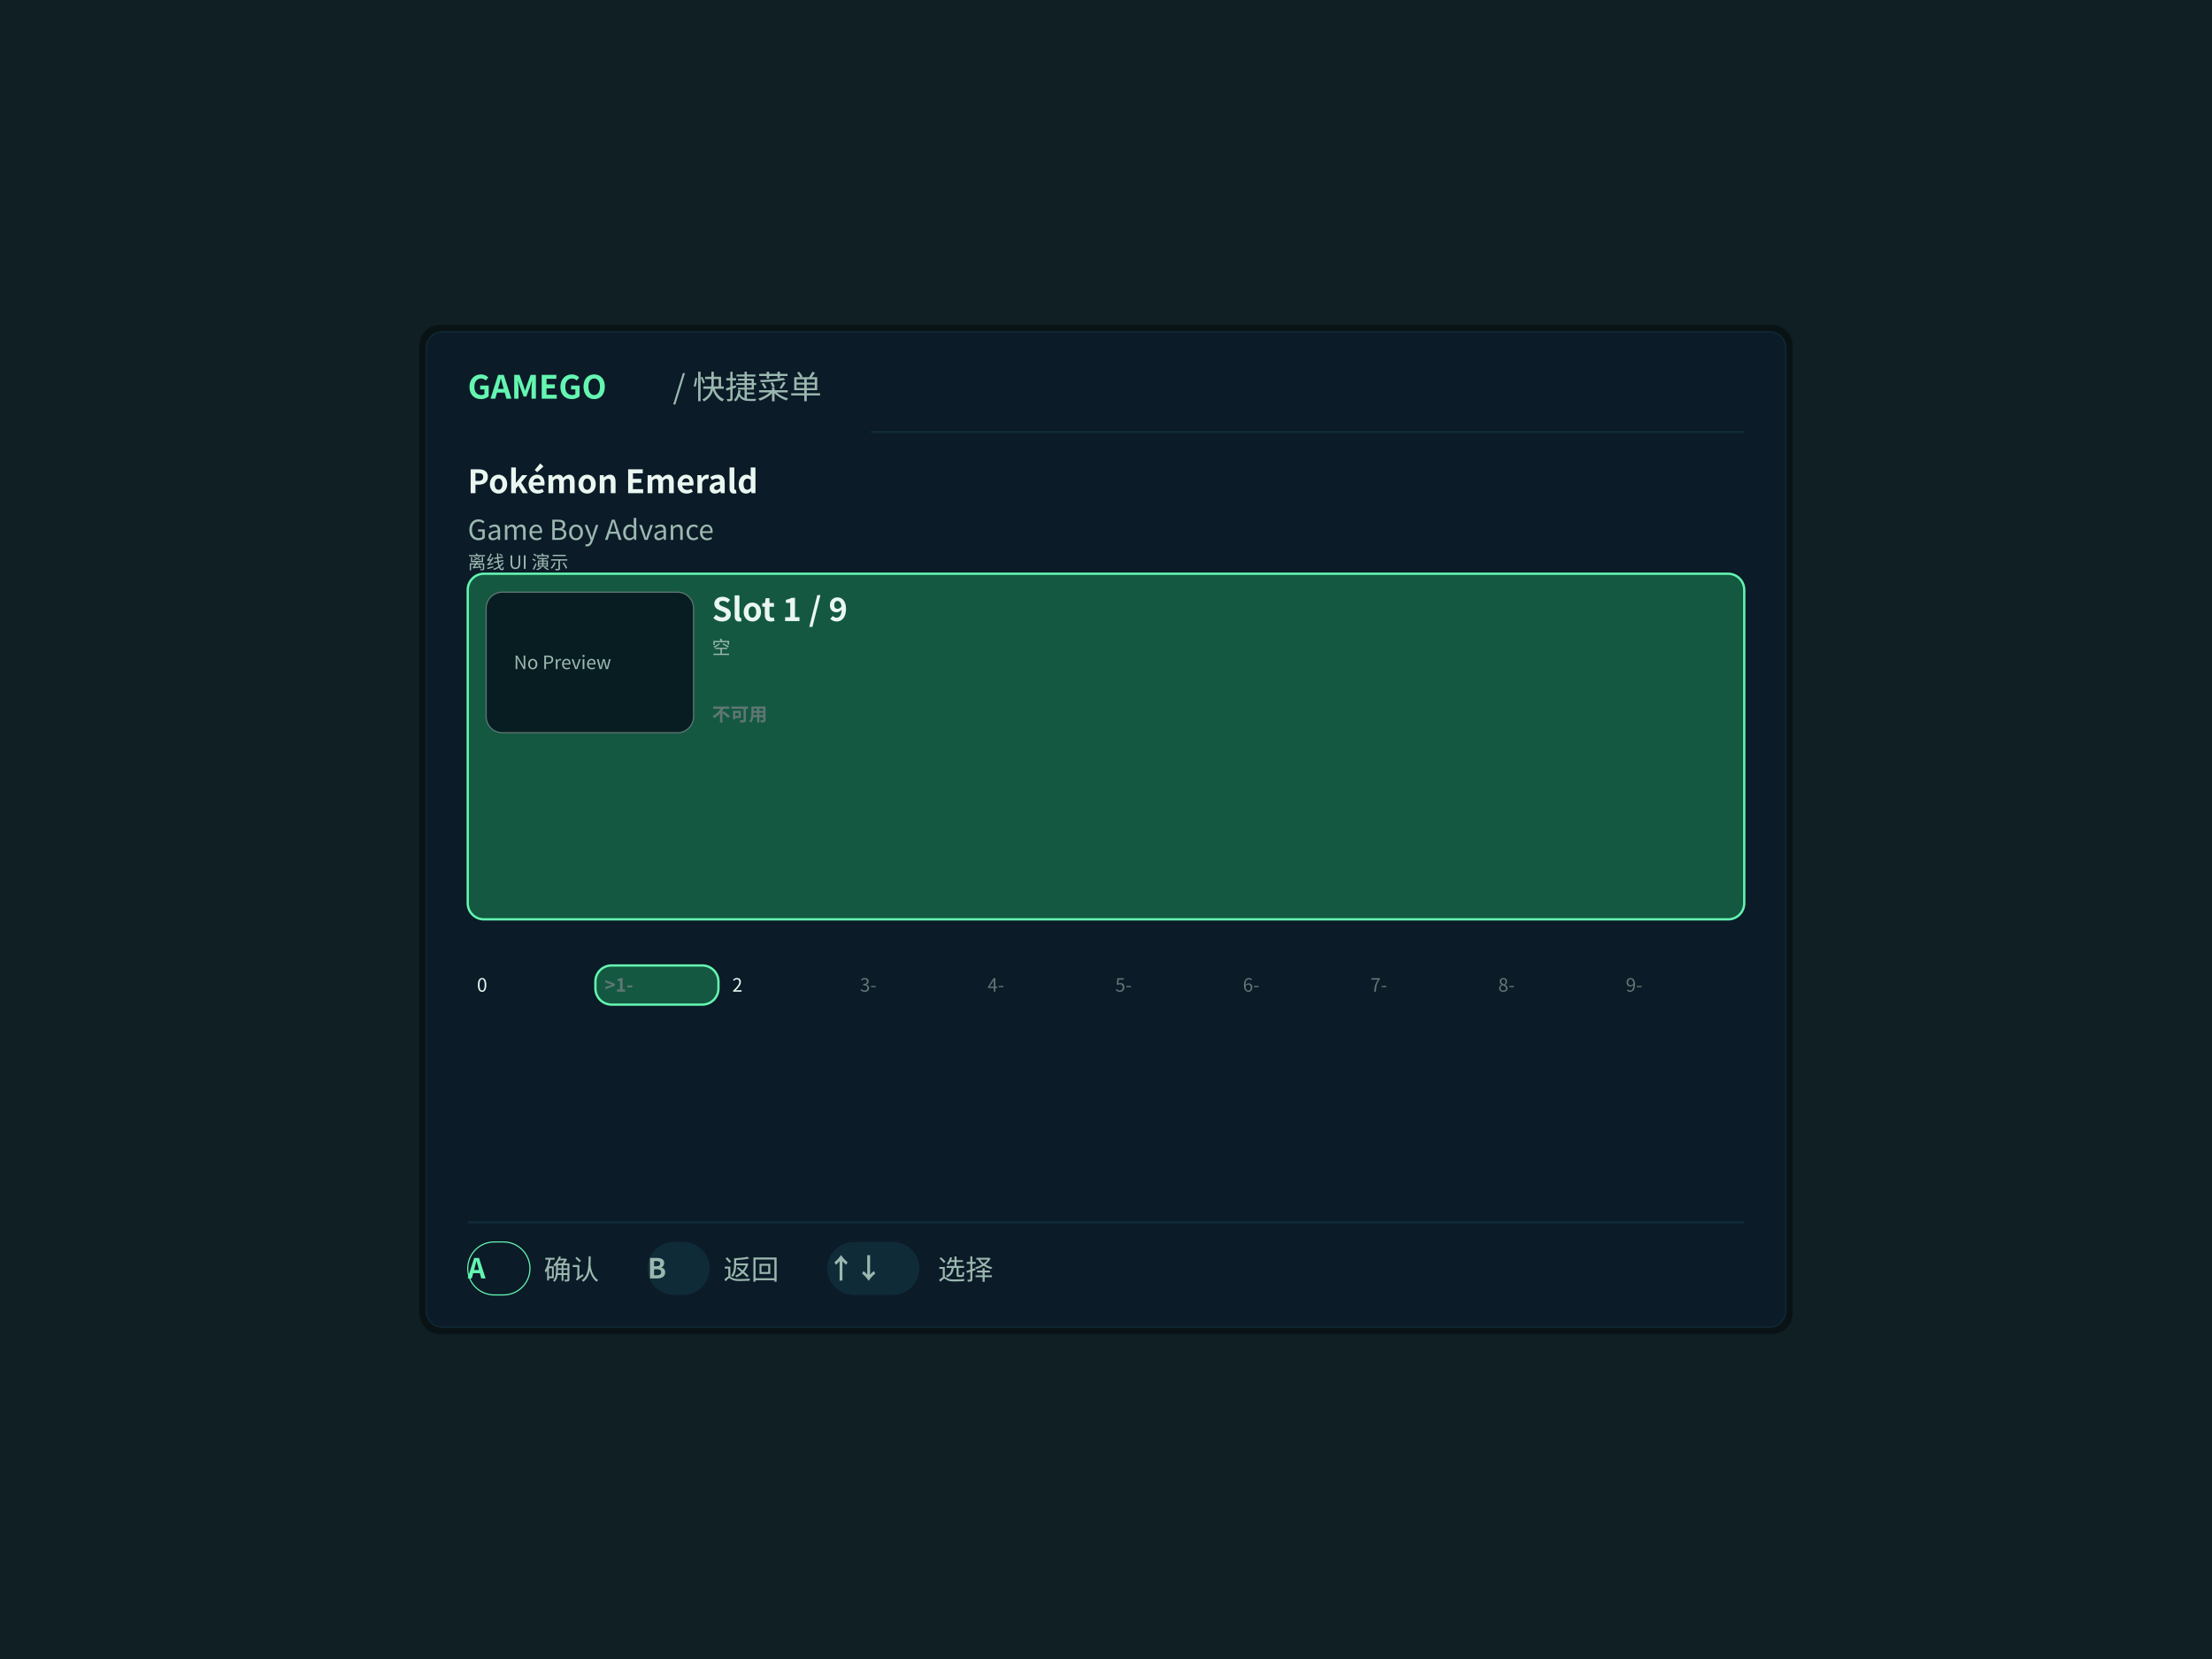
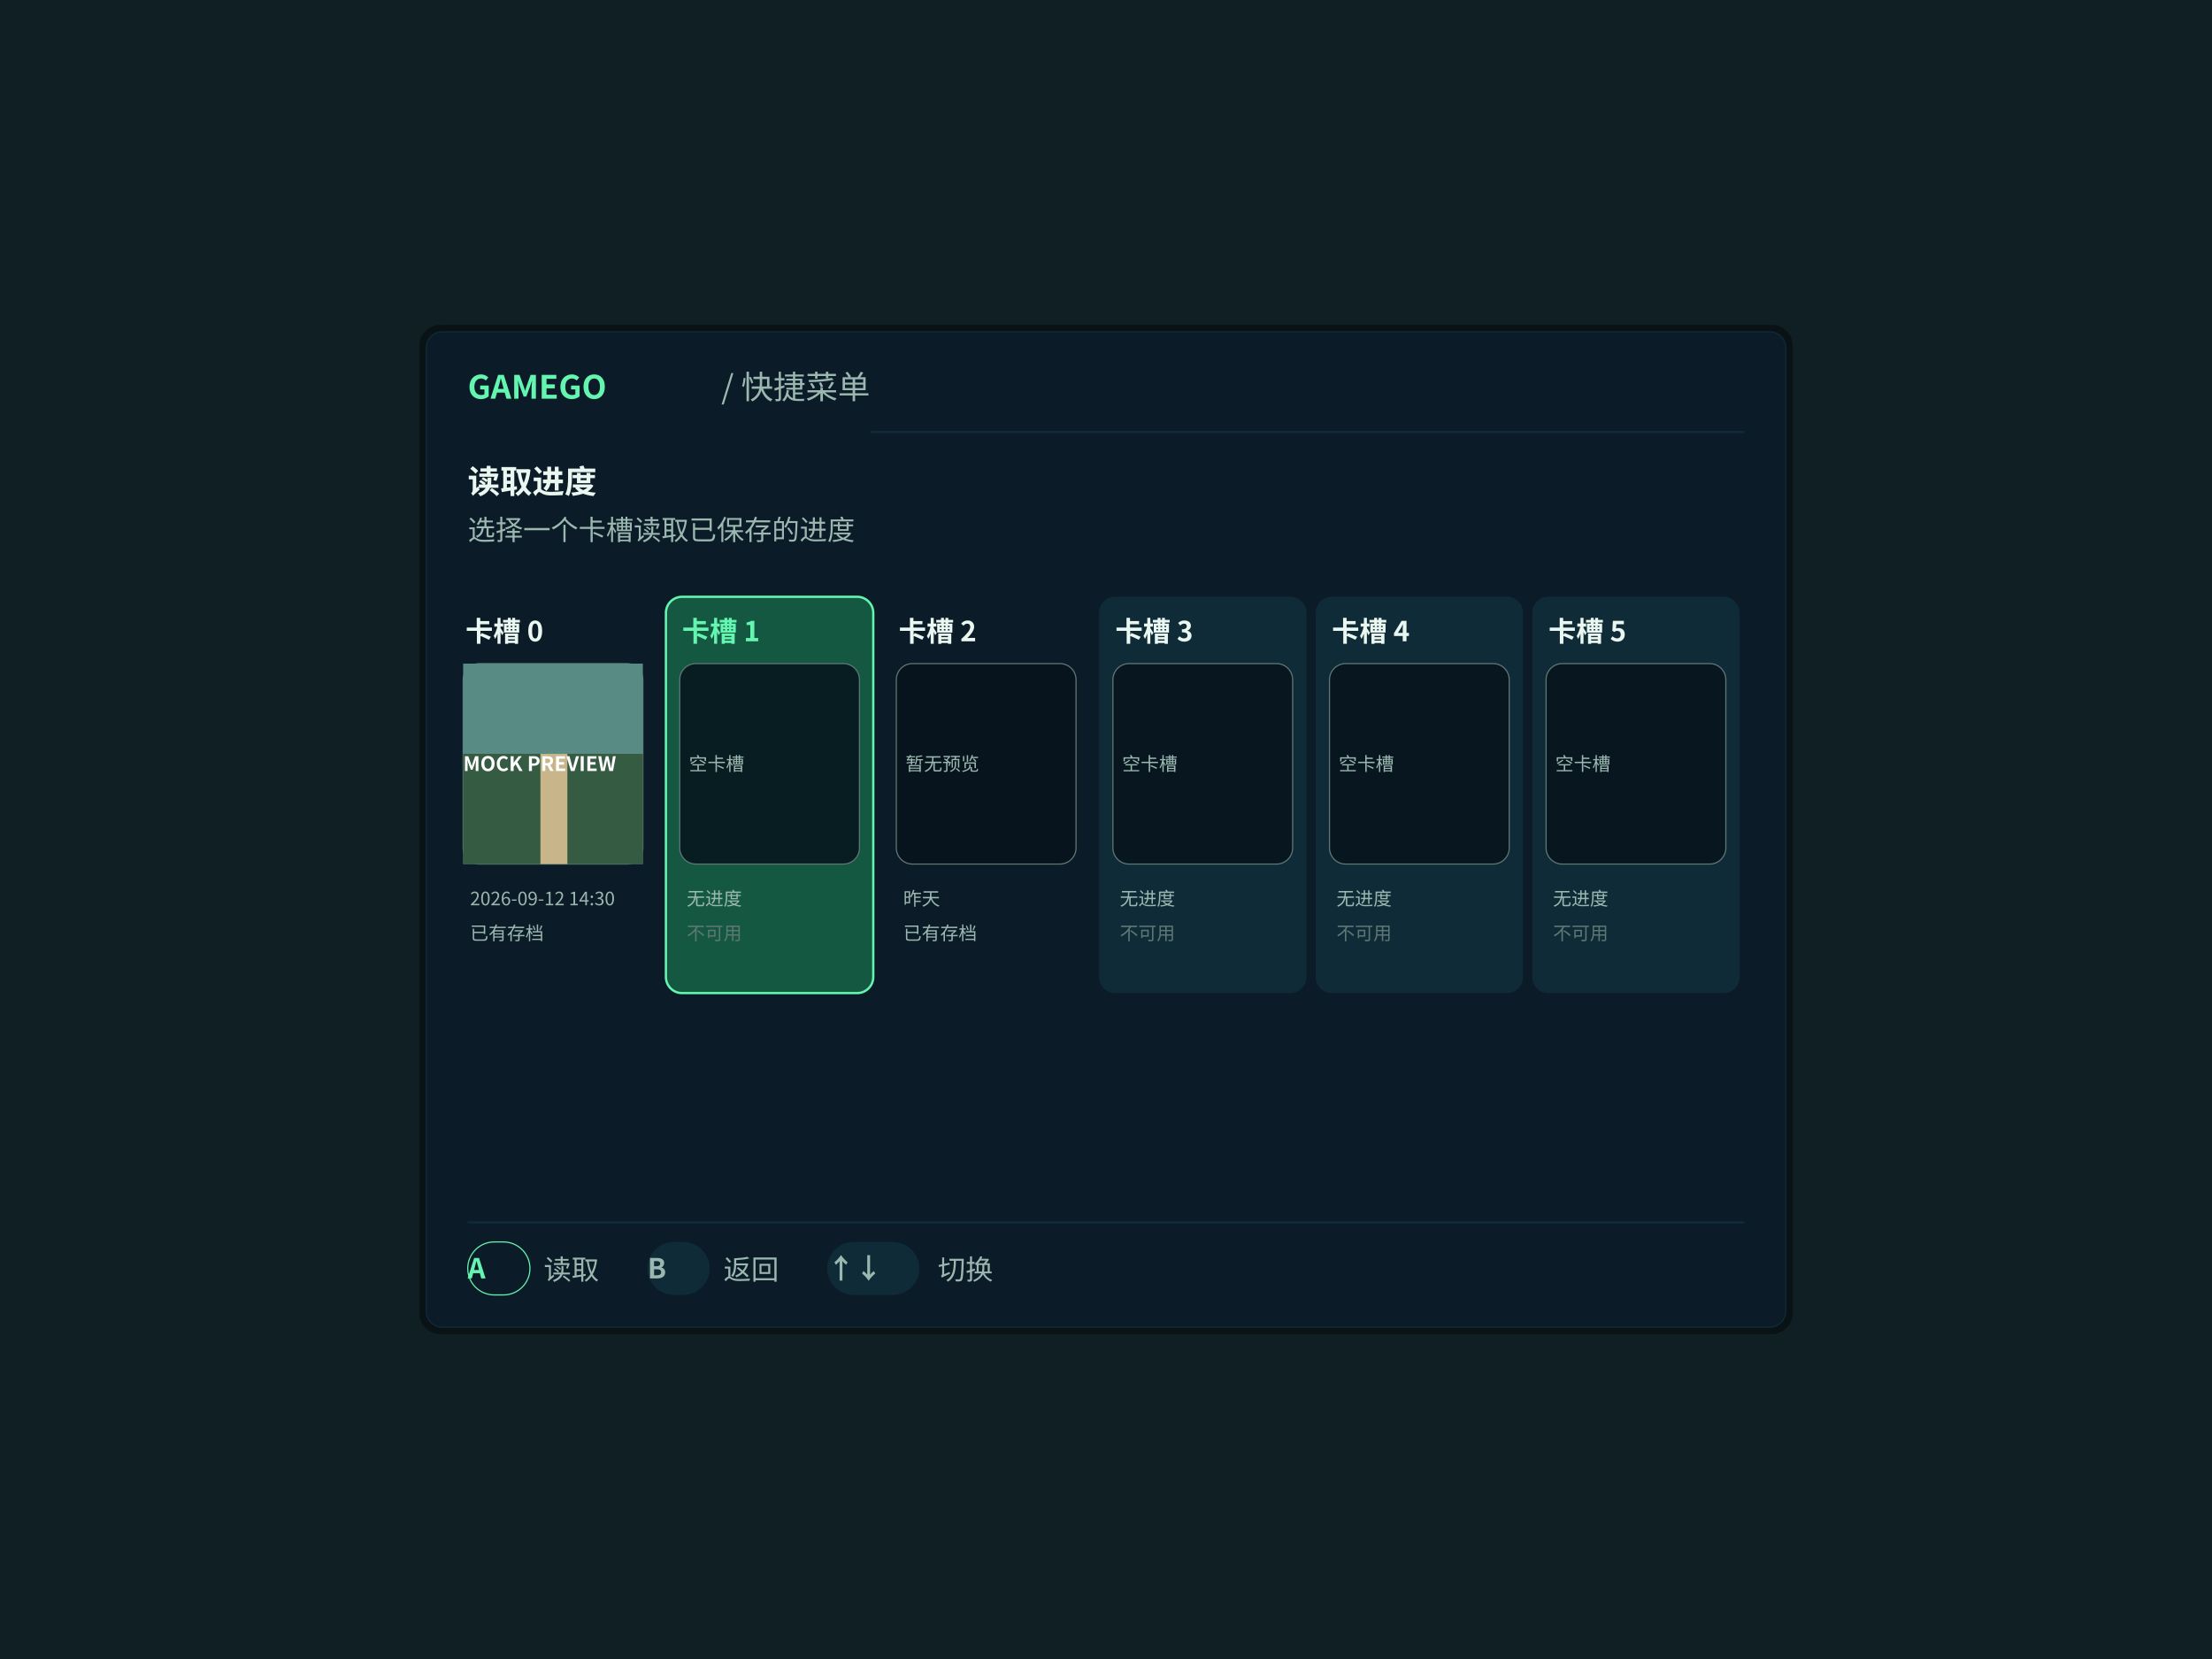
<svg xmlns="http://www.w3.org/2000/svg" width="640" height="480" viewBox="0 0 640 480">
  <rect width="100%" height="100%" fill="#456657" />
  <rect x="0" y="0" width="640" height="480" rx="0" fill="#07131c" fill-opacity="0.851" stroke="#000000" stroke-opacity="0" stroke-width="0" />
  <rect x="121.333" y="94" width="397.333" height="292" rx="6" fill="#000000" fill-opacity="0.4" stroke="#000000" stroke-opacity="0" stroke-width="0" />
  <rect x="123.333" y="96" width="393.333" height="288" rx="4.667" fill="#0b1b27" fill-opacity="1" stroke="#102b38" stroke-opacity="1" stroke-width="0.333" />
  <defs>
    <clipPath id="c0">
-       <rect x="135.333" y="106.667" width="56.667" height="10.667" />
+       <rect x="135.333" y="106.667" width="73.333" height="10.667" />
    </clipPath>
  </defs>
  <text x="135.333" y="115.36" fill="#64f5b1" font-size="9.333" font-weight="600" font-family="PingFang SC,Noto Sans CJK SC,sans-serif" clip-path="url(#c0)">GAMEGO</text>
  <defs>
    <clipPath id="c1">
-       <rect x="194.667" y="106.667" width="310" height="10.667" />
-     </clipPath>
-   </defs>
-   <text x="194.667" y="115.36" fill="#9bb8b0" font-size="9.333" font-weight="400" font-family="PingFang SC,Noto Sans CJK SC,sans-serif" clip-path="url(#c1)">/  快捷菜单</text>
+       <rect x="208.667" y="106.667" width="296" height="10.667" />
+     </clipPath>
+   </defs>
+   <text x="208.667" y="115.36" fill="#9bb8b0" font-size="9.333" font-weight="400" font-family="PingFang SC,Noto Sans CJK SC,sans-serif" clip-path="url(#c1)">/  快捷菜单</text>
  <rect x="252" y="124.667" width="252.667" height="0.667" rx="0" fill="#102b38" fill-opacity="1" stroke="#000000" stroke-opacity="0" stroke-width="0" />
  <defs>
    <clipPath id="c2">
      <rect x="135.333" y="132.667" width="369.333" height="13.333" />
    </clipPath>
  </defs>
-   <text x="135.333" y="142.693" fill="#eaf7f1" font-size="9.333" font-weight="600" font-family="PingFang SC,Noto Sans CJK SC,sans-serif" clip-path="url(#c2)">Pokémon Emerald</text>
+   <text x="135.333" y="142.693" fill="#eaf7f1" font-size="9.333" font-weight="600" font-family="PingFang SC,Noto Sans CJK SC,sans-serif" clip-path="url(#c2)">读取进度</text>
  <defs>
    <clipPath id="c3">
      <rect x="135.333" y="148" width="369.333" height="10.667" />
    </clipPath>
  </defs>
-   <text x="135.333" y="156.213" fill="#9bb8b0" font-size="8" font-weight="400" font-family="PingFang SC,Noto Sans CJK SC,sans-serif" clip-path="url(#c3)">Game Boy Advance</text>
+   <text x="135.333" y="156.213" fill="#9bb8b0" font-size="8" font-weight="400" font-family="PingFang SC,Noto Sans CJK SC,sans-serif" clip-path="url(#c3)">选择一个卡槽读取已保存的进度</text>
+   <rect x="130" y="172.667" width="60" height="114.667" rx="4.667" fill="#0b1b27" fill-opacity="1" stroke="#000000" stroke-opacity="0" stroke-width="0" />
  <defs>
    <clipPath id="c4">
-       <rect x="135.333" y="158.667" width="369.333" height="8" />
-     </clipPath>
-   </defs>
-   <text x="135.333" y="164.587" fill="#9bb8b0" font-size="5.333" font-weight="400" font-family="PingFang SC,Noto Sans CJK SC,sans-serif" clip-path="url(#c4)">离线 UI 演示</text>
+       <rect x="134.667" y="178" width="50.667" height="9.333" />
+     </clipPath>
+   </defs>
+   <text x="134.667" y="185.547" fill="#eaf7f1" font-size="8" font-weight="600" font-family="PingFang SC,Noto Sans CJK SC,sans-serif" clip-path="url(#c4)">卡槽 0</text>
+   <rect x="134" y="192" width="52" height="58" rx="4.667" fill="#07131c" fill-opacity="0.851" stroke="#5f7774" stroke-opacity="1" stroke-width="0.333" />
+   <rect x="134" y="192" width="52" height="58" rx="0" fill="#598b85" fill-opacity="1" stroke="#000000" stroke-opacity="0" stroke-width="0" />
+   <rect x="134" y="218.1" width="52" height="31.9" rx="0" fill="#355b42" fill-opacity="1" stroke="#000000" stroke-opacity="0" stroke-width="0" />
+   <rect x="156.36" y="218.1" width="7.8" height="31.9" rx="0" fill="#c8b589" fill-opacity="1" stroke="#000000" stroke-opacity="0" stroke-width="0" />
  <defs>
    <clipPath id="c5">
-       <rect x="135.333" y="166" width="369.333" height="25.333" />
-     </clipPath>
-   </defs>
-   <text x="135.333" y="182.027" fill="#eaf7f1" font-size="9.333" font-weight="600" font-family="PingFang SC,Noto Sans CJK SC,sans-serif" clip-path="url(#c5)">读取进度</text>
-   <rect x="135.333" y="166" width="369.333" height="100" rx="4.667" fill="#145841" fill-opacity="1" stroke="#64f5b1" stroke-opacity="1" stroke-width="0.667" />
-   <rect x="140.667" y="171.333" width="60" height="40.667" rx="4.667" fill="#07131c" fill-opacity="0.851" stroke="#5f7774" stroke-opacity="1" stroke-width="0.333" />
+       <rect x="134" y="192" width="52" height="58" />
+     </clipPath>
+   </defs>
+   <text x="134" y="223.088" fill="#ffffff" font-size="5.8" font-weight="600" font-family="PingFang SC,Noto Sans CJK SC,sans-serif" clip-path="url(#c5)">MOCK PREVIEW</text>
  <defs>
    <clipPath id="c6">
-       <rect x="148.667" y="171.333" width="44" height="40.667" />
-     </clipPath>
-   </defs>
-   <text x="148.667" y="193.587" fill="#9bb8b0" font-size="5.333" font-weight="400" font-family="PingFang SC,Noto Sans CJK SC,sans-serif" clip-path="url(#c6)">No Preview</text>
+       <rect x="136" y="256" width="48" height="8" />
+     </clipPath>
+   </defs>
+   <text x="136" y="261.92" fill="#9bb8b0" font-size="5.333" font-weight="400" font-family="PingFang SC,Noto Sans CJK SC,sans-serif" clip-path="url(#c6)">2026-09-12 14:30</text>
  <defs>
    <clipPath id="c7">
-       <rect x="206" y="171.333" width="298.667" height="10" />
-     </clipPath>
-   </defs>
-   <text x="206" y="179.693" fill="#eaf7f1" font-size="9.333" font-weight="600" font-family="PingFang SC,Noto Sans CJK SC,sans-serif" clip-path="url(#c7)">Slot 1  /  9</text>
+       <rect x="136" y="266" width="48" height="8" />
+     </clipPath>
+   </defs>
+   <text x="136" y="271.92" fill="#9bb8b0" font-size="5.333" font-weight="400" font-family="PingFang SC,Noto Sans CJK SC,sans-serif" clip-path="url(#c7)">已有存档</text>
+   <rect x="192.667" y="172.667" width="60" height="114.667" rx="4.667" fill="#145841" fill-opacity="1" stroke="#64f5b1" stroke-opacity="1" stroke-width="0.667" />
  <defs>
    <clipPath id="c8">
-       <rect x="206" y="183.333" width="298.667" height="8" />
-     </clipPath>
-   </defs>
-   <text x="206" y="189.253" fill="#9bb8b0" font-size="5.333" font-weight="400" font-family="PingFang SC,Noto Sans CJK SC,sans-serif" clip-path="url(#c8)">空</text>
+       <rect x="197.333" y="178" width="50.667" height="9.333" />
+     </clipPath>
+   </defs>
+   <text x="197.333" y="185.547" fill="#64f5b1" font-size="8" font-weight="600" font-family="PingFang SC,Noto Sans CJK SC,sans-serif" clip-path="url(#c8)">卡槽 1</text>
+   <rect x="196.667" y="192" width="52" height="58" rx="4.667" fill="#07131c" fill-opacity="0.851" stroke="#5f7774" stroke-opacity="1" stroke-width="0.333" />
  <defs>
    <clipPath id="c9">
-       <rect x="206" y="192.667" width="298.667" height="8" />
-     </clipPath>
-   </defs>
-   <text x="206" y="198.587" fill="#9bb8b0" font-size="5.333" font-weight="400" font-family="PingFang SC,Noto Sans CJK SC,sans-serif" clip-path="url(#c9)" />
+       <rect x="199.333" y="192" width="46.667" height="58" />
+     </clipPath>
+   </defs>
+   <text x="199.333" y="222.92" fill="#9bb8b0" font-size="5.333" font-weight="400" font-family="PingFang SC,Noto Sans CJK SC,sans-serif" clip-path="url(#c9)">空卡槽</text>
  <defs>
    <clipPath id="c10">
-       <rect x="206" y="202.667" width="298.667" height="8" />
-     </clipPath>
-   </defs>
-   <text x="206" y="208.587" fill="#5f7774" font-size="5.333" font-weight="600" font-family="PingFang SC,Noto Sans CJK SC,sans-serif" clip-path="url(#c10)">不可用</text>
-   <rect x="135.333" y="279.333" width="35.6" height="11.333" rx="4.667" fill="#0b1b27" fill-opacity="1" stroke="#000000" stroke-opacity="0" stroke-width="0" />
+       <rect x="198.667" y="256" width="48" height="8" />
+     </clipPath>
+   </defs>
+   <text x="198.667" y="261.92" fill="#9bb8b0" font-size="5.333" font-weight="400" font-family="PingFang SC,Noto Sans CJK SC,sans-serif" clip-path="url(#c10)">无进度</text>
  <defs>
    <clipPath id="c11">
-       <rect x="138" y="279.333" width="30.267" height="11.333" />
-     </clipPath>
-   </defs>
-   <text x="138" y="286.92" fill="#eaf7f1" font-size="5.333" font-weight="400" font-family="PingFang SC,Noto Sans CJK SC,sans-serif" clip-path="url(#c11)"> 0 </text>
-   <rect x="172.267" y="279.333" width="35.6" height="11.333" rx="4.667" fill="#145841" fill-opacity="1" stroke="#64f5b1" stroke-opacity="1" stroke-width="0.667" />
+       <rect x="198.667" y="266" width="48" height="8" />
+     </clipPath>
+   </defs>
+   <text x="198.667" y="271.92" fill="#5f7774" font-size="5.333" font-weight="400" font-family="PingFang SC,Noto Sans CJK SC,sans-serif" clip-path="url(#c11)">不可用</text>
+   <rect x="255.333" y="172.667" width="60" height="114.667" rx="4.667" fill="#0b1b27" fill-opacity="1" stroke="#000000" stroke-opacity="0" stroke-width="0" />
  <defs>
    <clipPath id="c12">
-       <rect x="174.933" y="279.333" width="30.267" height="11.333" />
-     </clipPath>
-   </defs>
-   <text x="174.933" y="286.92" fill="#5f7774" font-size="5.333" font-weight="600" font-family="PingFang SC,Noto Sans CJK SC,sans-serif" clip-path="url(#c12)">&gt;1-</text>
-   <rect x="209.2" y="279.333" width="35.6" height="11.333" rx="4.667" fill="#0b1b27" fill-opacity="1" stroke="#000000" stroke-opacity="0" stroke-width="0" />
+       <rect x="260" y="178" width="50.667" height="9.333" />
+     </clipPath>
+   </defs>
+   <text x="260" y="185.547" fill="#eaf7f1" font-size="8" font-weight="600" font-family="PingFang SC,Noto Sans CJK SC,sans-serif" clip-path="url(#c12)">卡槽 2</text>
+   <rect x="259.333" y="192" width="52" height="58" rx="4.667" fill="#07131c" fill-opacity="0.851" stroke="#5f7774" stroke-opacity="1" stroke-width="0.333" />
  <defs>
    <clipPath id="c13">
-       <rect x="211.867" y="279.333" width="30.267" height="11.333" />
-     </clipPath>
-   </defs>
-   <text x="211.867" y="286.92" fill="#eaf7f1" font-size="5.333" font-weight="400" font-family="PingFang SC,Noto Sans CJK SC,sans-serif" clip-path="url(#c13)"> 2 </text>
-   <rect x="246.133" y="279.333" width="35.6" height="11.333" rx="4.667" fill="#0b1b27" fill-opacity="1" stroke="#000000" stroke-opacity="0" stroke-width="0" />
+       <rect x="262" y="192" width="46.667" height="58" />
+     </clipPath>
+   </defs>
+   <text x="262" y="222.92" fill="#9bb8b0" font-size="5.333" font-weight="400" font-family="PingFang SC,Noto Sans CJK SC,sans-serif" clip-path="url(#c13)">暂无预览</text>
  <defs>
    <clipPath id="c14">
-       <rect x="248.8" y="279.333" width="30.267" height="11.333" />
-     </clipPath>
-   </defs>
-   <text x="248.8" y="286.92" fill="#5f7774" font-size="5.333" font-weight="400" font-family="PingFang SC,Noto Sans CJK SC,sans-serif" clip-path="url(#c14)"> 3-</text>
-   <rect x="283.067" y="279.333" width="35.6" height="11.333" rx="4.667" fill="#0b1b27" fill-opacity="1" stroke="#000000" stroke-opacity="0" stroke-width="0" />
+       <rect x="261.333" y="256" width="48" height="8" />
+     </clipPath>
+   </defs>
+   <text x="261.333" y="261.92" fill="#9bb8b0" font-size="5.333" font-weight="400" font-family="PingFang SC,Noto Sans CJK SC,sans-serif" clip-path="url(#c14)">昨天</text>
  <defs>
    <clipPath id="c15">
-       <rect x="285.733" y="279.333" width="30.267" height="11.333" />
-     </clipPath>
-   </defs>
-   <text x="285.733" y="286.92" fill="#5f7774" font-size="5.333" font-weight="400" font-family="PingFang SC,Noto Sans CJK SC,sans-serif" clip-path="url(#c15)"> 4-</text>
-   <rect x="320" y="279.333" width="35.6" height="11.333" rx="4.667" fill="#0b1b27" fill-opacity="1" stroke="#000000" stroke-opacity="0" stroke-width="0" />
+       <rect x="261.333" y="266" width="48" height="8" />
+     </clipPath>
+   </defs>
+   <text x="261.333" y="271.92" fill="#9bb8b0" font-size="5.333" font-weight="400" font-family="PingFang SC,Noto Sans CJK SC,sans-serif" clip-path="url(#c15)">已有存档</text>
+   <rect x="318" y="172.667" width="60" height="114.667" rx="4.667" fill="#102b38" fill-opacity="1" stroke="#000000" stroke-opacity="0" stroke-width="0" />
  <defs>
    <clipPath id="c16">
-       <rect x="322.667" y="279.333" width="30.267" height="11.333" />
-     </clipPath>
-   </defs>
-   <text x="322.667" y="286.92" fill="#5f7774" font-size="5.333" font-weight="400" font-family="PingFang SC,Noto Sans CJK SC,sans-serif" clip-path="url(#c16)"> 5-</text>
-   <rect x="356.933" y="279.333" width="35.6" height="11.333" rx="4.667" fill="#0b1b27" fill-opacity="1" stroke="#000000" stroke-opacity="0" stroke-width="0" />
+       <rect x="322.667" y="178" width="50.667" height="9.333" />
+     </clipPath>
+   </defs>
+   <text x="322.667" y="185.547" fill="#eaf7f1" font-size="8" font-weight="600" font-family="PingFang SC,Noto Sans CJK SC,sans-serif" clip-path="url(#c16)">卡槽 3</text>
+   <rect x="322" y="192" width="52" height="58" rx="4.667" fill="#07131c" fill-opacity="0.851" stroke="#5f7774" stroke-opacity="1" stroke-width="0.333" />
  <defs>
    <clipPath id="c17">
-       <rect x="359.6" y="279.333" width="30.267" height="11.333" />
-     </clipPath>
-   </defs>
-   <text x="359.6" y="286.92" fill="#5f7774" font-size="5.333" font-weight="400" font-family="PingFang SC,Noto Sans CJK SC,sans-serif" clip-path="url(#c17)"> 6-</text>
-   <rect x="393.867" y="279.333" width="35.6" height="11.333" rx="4.667" fill="#0b1b27" fill-opacity="1" stroke="#000000" stroke-opacity="0" stroke-width="0" />
+       <rect x="324.667" y="192" width="46.667" height="58" />
+     </clipPath>
+   </defs>
+   <text x="324.667" y="222.92" fill="#9bb8b0" font-size="5.333" font-weight="400" font-family="PingFang SC,Noto Sans CJK SC,sans-serif" clip-path="url(#c17)">空卡槽</text>
  <defs>
    <clipPath id="c18">
-       <rect x="396.533" y="279.333" width="30.267" height="11.333" />
-     </clipPath>
-   </defs>
-   <text x="396.533" y="286.92" fill="#5f7774" font-size="5.333" font-weight="400" font-family="PingFang SC,Noto Sans CJK SC,sans-serif" clip-path="url(#c18)"> 7-</text>
-   <rect x="430.8" y="279.333" width="35.6" height="11.333" rx="4.667" fill="#0b1b27" fill-opacity="1" stroke="#000000" stroke-opacity="0" stroke-width="0" />
+       <rect x="324" y="256" width="48" height="8" />
+     </clipPath>
+   </defs>
+   <text x="324" y="261.92" fill="#9bb8b0" font-size="5.333" font-weight="400" font-family="PingFang SC,Noto Sans CJK SC,sans-serif" clip-path="url(#c18)">无进度</text>
  <defs>
    <clipPath id="c19">
-       <rect x="433.467" y="279.333" width="30.267" height="11.333" />
-     </clipPath>
-   </defs>
-   <text x="433.467" y="286.92" fill="#5f7774" font-size="5.333" font-weight="400" font-family="PingFang SC,Noto Sans CJK SC,sans-serif" clip-path="url(#c19)"> 8-</text>
-   <rect x="467.733" y="279.333" width="35.6" height="11.333" rx="4.667" fill="#0b1b27" fill-opacity="1" stroke="#000000" stroke-opacity="0" stroke-width="0" />
+       <rect x="324" y="266" width="48" height="8" />
+     </clipPath>
+   </defs>
+   <text x="324" y="271.92" fill="#5f7774" font-size="5.333" font-weight="400" font-family="PingFang SC,Noto Sans CJK SC,sans-serif" clip-path="url(#c19)">不可用</text>
+   <rect x="380.667" y="172.667" width="60" height="114.667" rx="4.667" fill="#102b38" fill-opacity="1" stroke="#000000" stroke-opacity="0" stroke-width="0" />
  <defs>
    <clipPath id="c20">
-       <rect x="470.4" y="279.333" width="30.267" height="11.333" />
-     </clipPath>
-   </defs>
-   <text x="470.4" y="286.92" fill="#5f7774" font-size="5.333" font-weight="400" font-family="PingFang SC,Noto Sans CJK SC,sans-serif" clip-path="url(#c20)"> 9-</text>
+       <rect x="385.333" y="178" width="50.667" height="9.333" />
+     </clipPath>
+   </defs>
+   <text x="385.333" y="185.547" fill="#eaf7f1" font-size="8" font-weight="600" font-family="PingFang SC,Noto Sans CJK SC,sans-serif" clip-path="url(#c20)">卡槽 4</text>
+   <rect x="384.667" y="192" width="52" height="58" rx="4.667" fill="#07131c" fill-opacity="0.851" stroke="#5f7774" stroke-opacity="1" stroke-width="0.333" />
+   <defs>
+     <clipPath id="c21">
+       <rect x="387.333" y="192" width="46.667" height="58" />
+     </clipPath>
+   </defs>
+   <text x="387.333" y="222.92" fill="#9bb8b0" font-size="5.333" font-weight="400" font-family="PingFang SC,Noto Sans CJK SC,sans-serif" clip-path="url(#c21)">空卡槽</text>
+   <defs>
+     <clipPath id="c22">
+       <rect x="386.667" y="256" width="48" height="8" />
+     </clipPath>
+   </defs>
+   <text x="386.667" y="261.92" fill="#9bb8b0" font-size="5.333" font-weight="400" font-family="PingFang SC,Noto Sans CJK SC,sans-serif" clip-path="url(#c22)">无进度</text>
+   <defs>
+     <clipPath id="c23">
+       <rect x="386.667" y="266" width="48" height="8" />
+     </clipPath>
+   </defs>
+   <text x="386.667" y="271.92" fill="#5f7774" font-size="5.333" font-weight="400" font-family="PingFang SC,Noto Sans CJK SC,sans-serif" clip-path="url(#c23)">不可用</text>
+   <rect x="443.333" y="172.667" width="60" height="114.667" rx="4.667" fill="#102b38" fill-opacity="1" stroke="#000000" stroke-opacity="0" stroke-width="0" />
+   <defs>
+     <clipPath id="c24">
+       <rect x="448" y="178" width="50.667" height="9.333" />
+     </clipPath>
+   </defs>
+   <text x="448" y="185.547" fill="#eaf7f1" font-size="8" font-weight="600" font-family="PingFang SC,Noto Sans CJK SC,sans-serif" clip-path="url(#c24)">卡槽 5</text>
+   <rect x="447.333" y="192" width="52" height="58" rx="4.667" fill="#07131c" fill-opacity="0.851" stroke="#5f7774" stroke-opacity="1" stroke-width="0.333" />
+   <defs>
+     <clipPath id="c25">
+       <rect x="450" y="192" width="46.667" height="58" />
+     </clipPath>
+   </defs>
+   <text x="450" y="222.92" fill="#9bb8b0" font-size="5.333" font-weight="400" font-family="PingFang SC,Noto Sans CJK SC,sans-serif" clip-path="url(#c25)">空卡槽</text>
+   <defs>
+     <clipPath id="c26">
+       <rect x="449.333" y="256" width="48" height="8" />
+     </clipPath>
+   </defs>
+   <text x="449.333" y="261.92" fill="#9bb8b0" font-size="5.333" font-weight="400" font-family="PingFang SC,Noto Sans CJK SC,sans-serif" clip-path="url(#c26)">无进度</text>
+   <defs>
+     <clipPath id="c27">
+       <rect x="449.333" y="266" width="48" height="8" />
+     </clipPath>
+   </defs>
+   <text x="449.333" y="271.92" fill="#5f7774" font-size="5.333" font-weight="400" font-family="PingFang SC,Noto Sans CJK SC,sans-serif" clip-path="url(#c27)">不可用</text>
  <rect x="135.333" y="353.333" width="369.333" height="0.667" rx="0" fill="#102b38" fill-opacity="1" stroke="#000000" stroke-opacity="0" stroke-width="0" />
  <rect x="135.333" y="359.333" width="18" height="15.333" rx="7.667" fill="#0b1b27" fill-opacity="1" stroke="#64f5b1" stroke-opacity="1" stroke-width="0.333" />
  <defs>
-     <clipPath id="c21">
+     <clipPath id="c28">
      <rect x="135.333" y="359.333" width="18" height="15.333" />
    </clipPath>
  </defs>
-   <text x="135.333" y="369.88" fill="#64f5b1" font-size="8" font-weight="600" font-family="PingFang SC,Noto Sans CJK SC,sans-serif" clip-path="url(#c21)">A</text>
-   <defs>
-     <clipPath id="c22">
+   <text x="135.333" y="369.88" fill="#64f5b1" font-size="8" font-weight="600" font-family="PingFang SC,Noto Sans CJK SC,sans-serif" clip-path="url(#c28)">A</text>
+   <defs>
+     <clipPath id="c29">
      <rect x="157.333" y="359.333" width="33.333" height="16" />
    </clipPath>
  </defs>
-   <text x="157.333" y="370.213" fill="#9bb8b0" font-size="8" font-weight="400" font-family="PingFang SC,Noto Sans CJK SC,sans-serif" clip-path="url(#c22)">确认</text>
+   <text x="157.333" y="370.213" fill="#9bb8b0" font-size="8" font-weight="400" font-family="PingFang SC,Noto Sans CJK SC,sans-serif" clip-path="url(#c29)">读取</text>
  <rect x="187.333" y="359.333" width="18" height="15.333" rx="7.667" fill="#102b38" fill-opacity="1" stroke="#000000" stroke-opacity="0" stroke-width="0" />
  <defs>
-     <clipPath id="c23">
+     <clipPath id="c30">
      <rect x="187.333" y="359.333" width="18" height="15.333" />
    </clipPath>
  </defs>
-   <text x="187.333" y="369.88" fill="#9bb8b0" font-size="8" font-weight="600" font-family="PingFang SC,Noto Sans CJK SC,sans-serif" clip-path="url(#c23)">B</text>
-   <defs>
-     <clipPath id="c24">
+   <text x="187.333" y="369.88" fill="#9bb8b0" font-size="8" font-weight="600" font-family="PingFang SC,Noto Sans CJK SC,sans-serif" clip-path="url(#c30)">B</text>
+   <defs>
+     <clipPath id="c31">
      <rect x="209.333" y="359.333" width="33.333" height="16" />
    </clipPath>
  </defs>
-   <text x="209.333" y="370.213" fill="#9bb8b0" font-size="8" font-weight="400" font-family="PingFang SC,Noto Sans CJK SC,sans-serif" clip-path="url(#c24)">返回</text>
+   <text x="209.333" y="370.213" fill="#9bb8b0" font-size="8" font-weight="400" font-family="PingFang SC,Noto Sans CJK SC,sans-serif" clip-path="url(#c31)">返回</text>
  <rect x="239.333" y="359.333" width="26.667" height="15.333" rx="7.667" fill="#102b38" fill-opacity="1" stroke="#000000" stroke-opacity="0" stroke-width="0" />
  <defs>
-     <clipPath id="c25">
+     <clipPath id="c32">
      <rect x="239.333" y="359.333" width="26.667" height="15.333" />
    </clipPath>
  </defs>
-   <text x="239.333" y="369.88" fill="#9bb8b0" font-size="8" font-weight="600" font-family="PingFang SC,Noto Sans CJK SC,sans-serif" clip-path="url(#c25)">↑↓</text>
-   <defs>
-     <clipPath id="c26">
+   <text x="239.333" y="369.88" fill="#9bb8b0" font-size="8" font-weight="600" font-family="PingFang SC,Noto Sans CJK SC,sans-serif" clip-path="url(#c32)">↑↓</text>
+   <defs>
+     <clipPath id="c33">
      <rect x="271.333" y="359.333" width="33.333" height="16" />
    </clipPath>
  </defs>
-   <text x="271.333" y="370.213" fill="#9bb8b0" font-size="8" font-weight="400" font-family="PingFang SC,Noto Sans CJK SC,sans-serif" clip-path="url(#c26)">选择</text>
+   <text x="271.333" y="370.213" fill="#9bb8b0" font-size="8" font-weight="400" font-family="PingFang SC,Noto Sans CJK SC,sans-serif" clip-path="url(#c33)">切换</text>
</svg>
